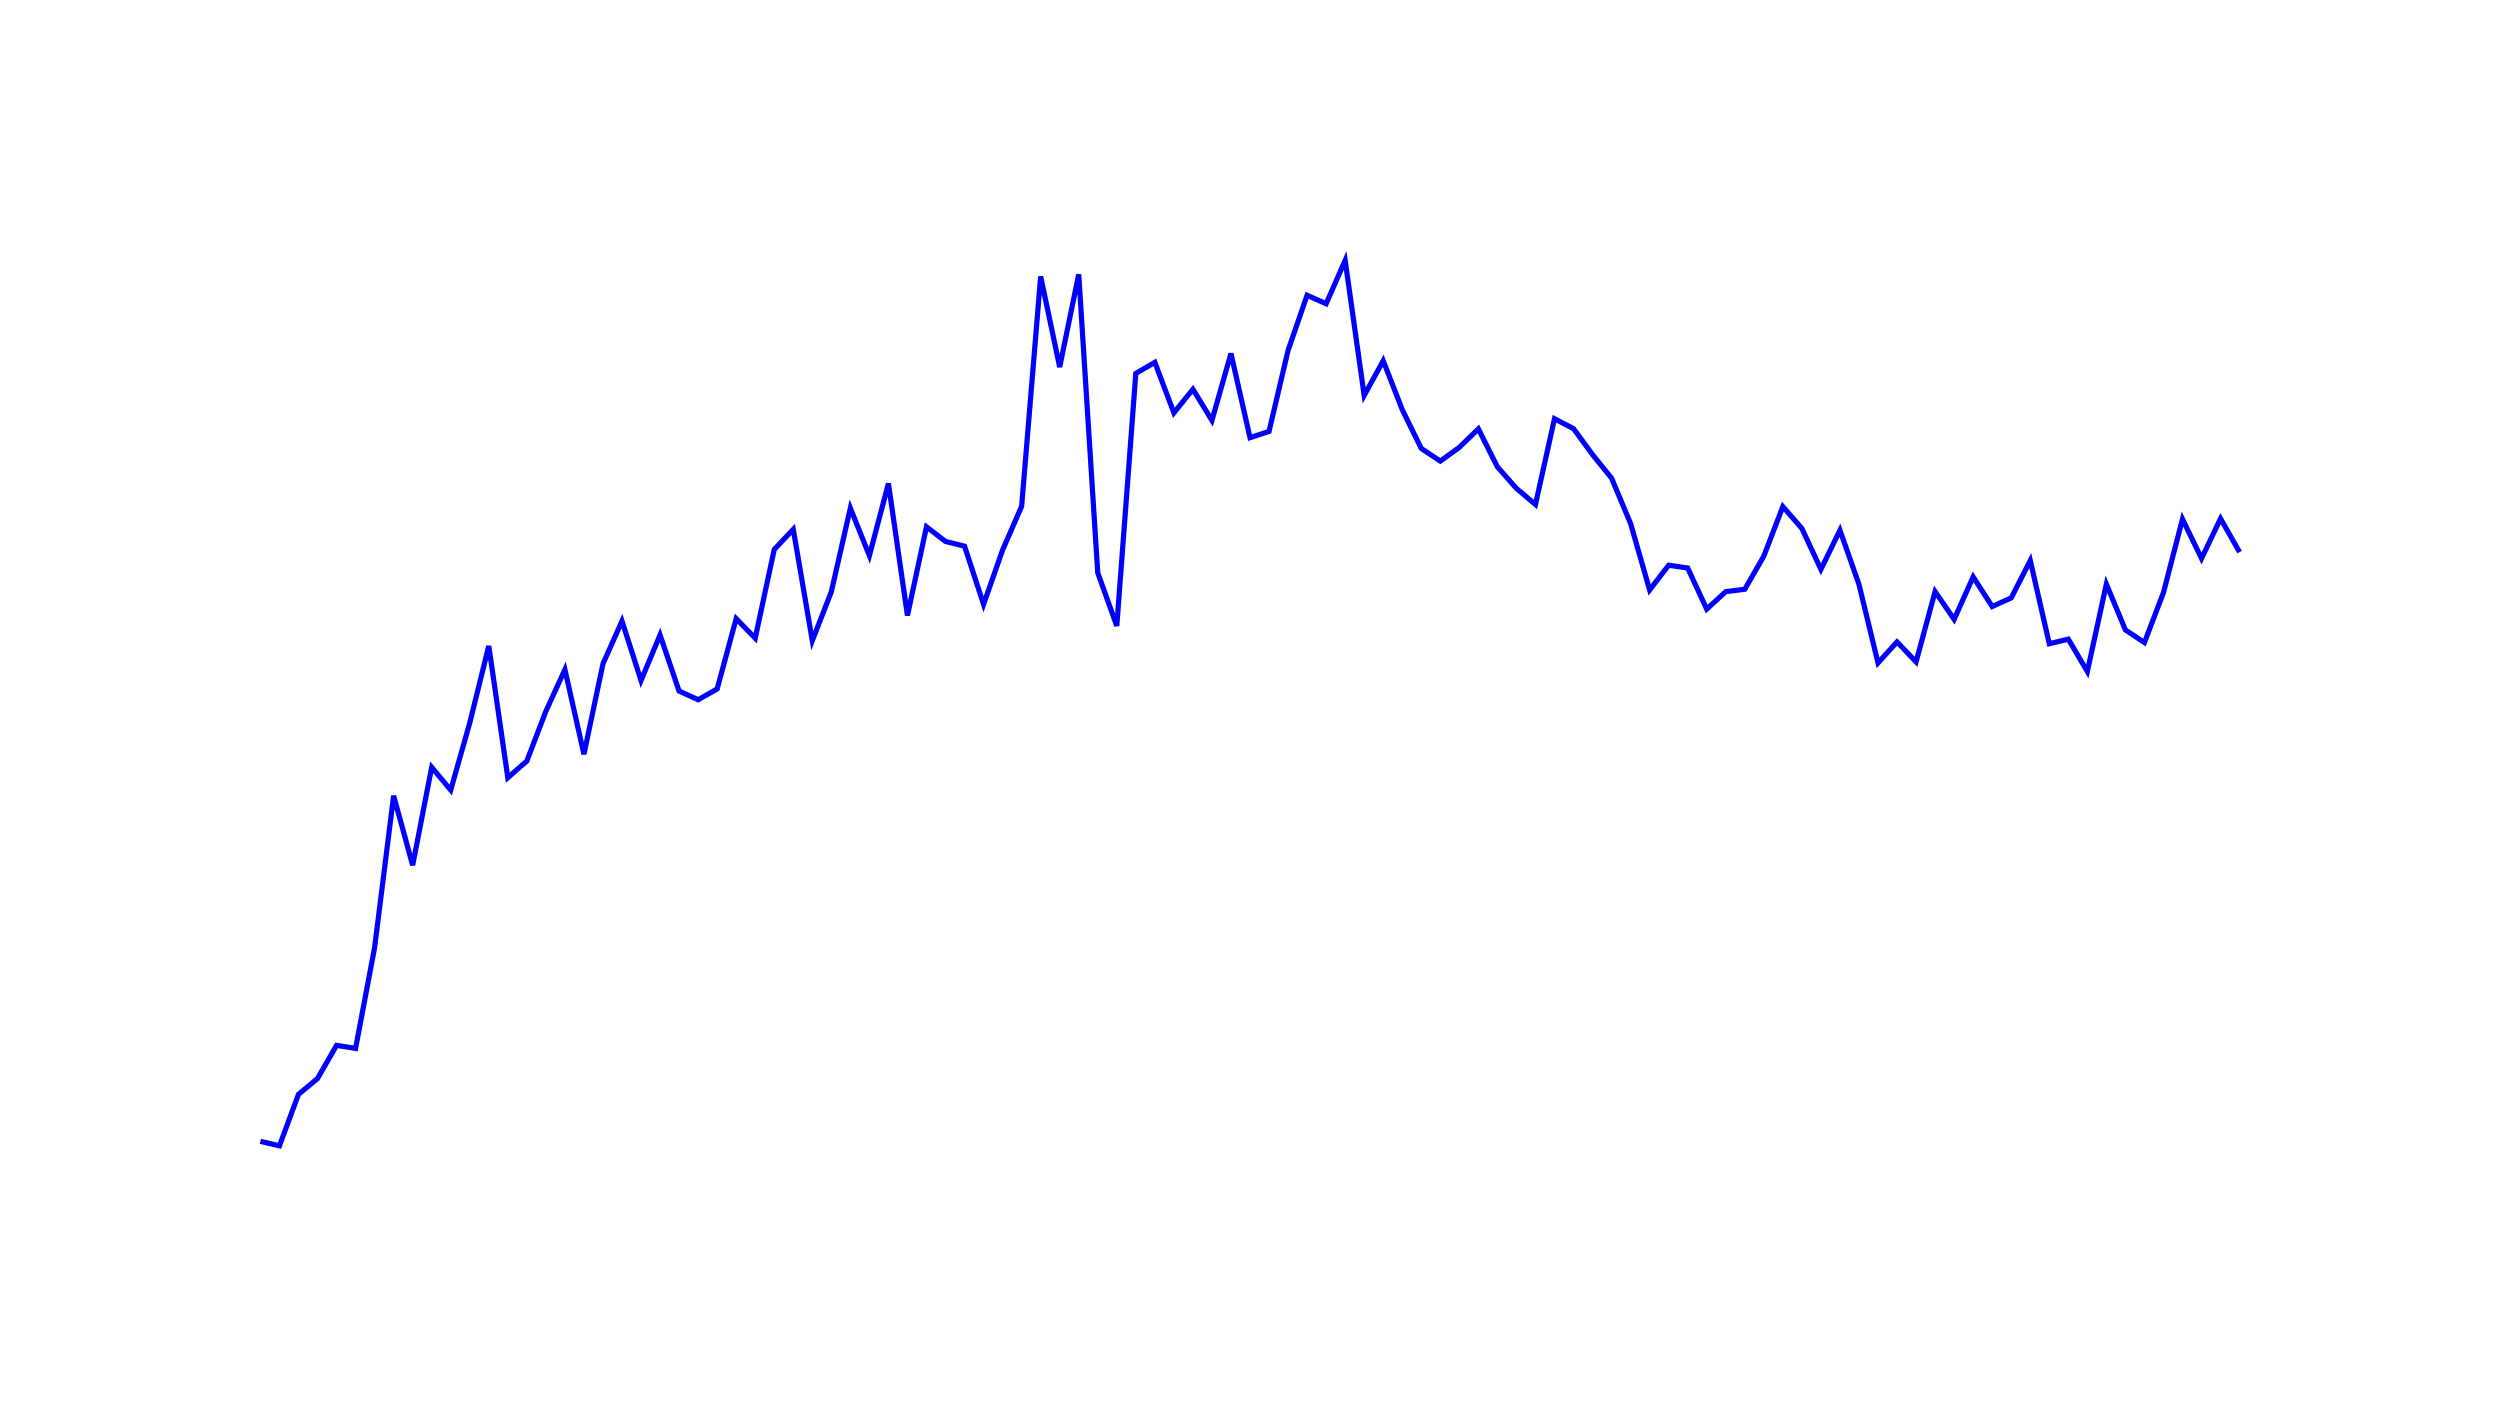
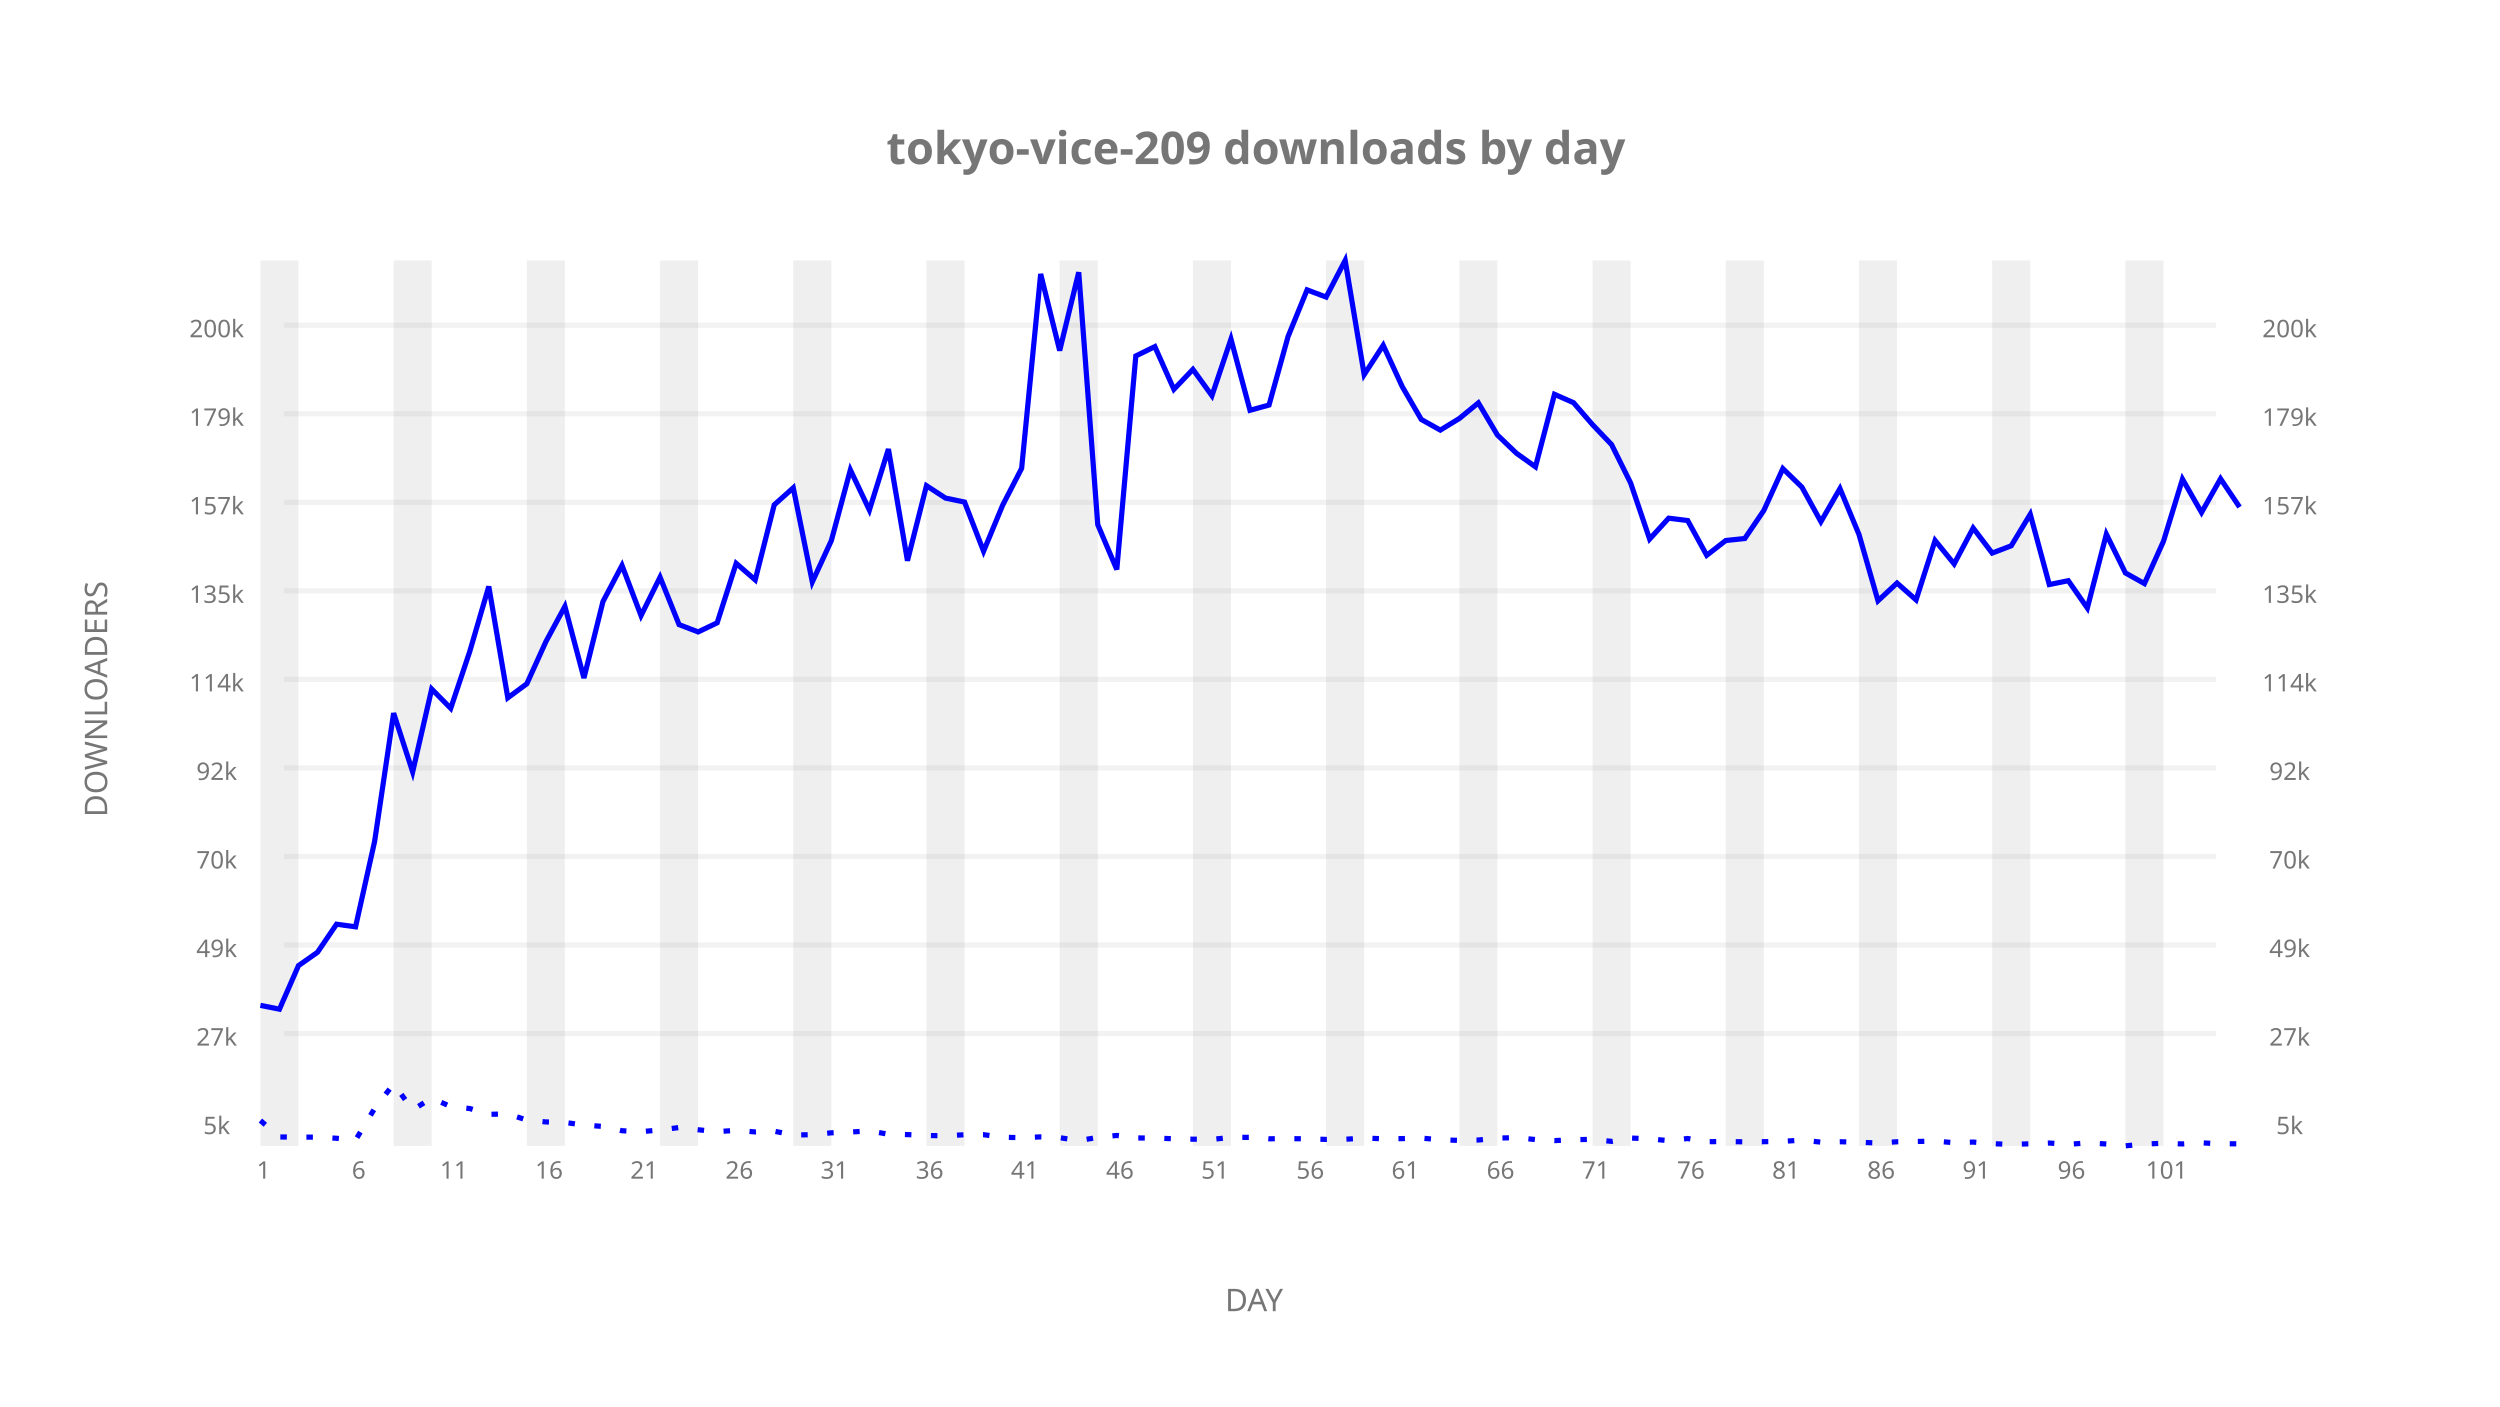
<svg xmlns="http://www.w3.org/2000/svg" xml:space="preserve" id="tokyo-vice-209-downloads-by-day-day" x="0px" y="0px" width="1920px" height="1080px" viewBox="0 0 1920 1080" enable-background="new 0 0 1920 1080" role="img">
+   <g id="annotations">
+     <text x="960" y="126" font-family="Atkinson Hyperlegible" font-size="26pt" text-anchor="middle" text-align="center" font-weight="600" font-style="normal" style="fill:rgb(118,118,118); fill-opacity:1; stroke:rgb(118,118,118); stroke-opacity:0; stroke-width:0.5"> tokyo-vice-209 downloads by day</text>
+     <g id="axes-lines">
+       <text x="960" y="1007" font-family="Atkinson Hyperlegible" font-size="18pt" text-anchor="middle" text-align="center" font-weight="500" font-style="normal" style="fill:rgb(118,118,118); fill-opacity:1; stroke:rgb(118,118,118); stroke-opacity:0; stroke-width:0.5"> DAY</text>
+       <text x="73" y="540" font-family="Atkinson Hyperlegible" font-size="18pt" text-anchor="middle" text-align="center" dominant-baseline="central" font-weight="500" font-style="normal" style="fill:rgb(118,118,118); fill-opacity:1; stroke:rgb(118,118,118); stroke-opacity:0; stroke-width:0.5" transform="rotate(-90,73,540)"> DOWNLOADERS</text>
+     </g>
+     <g id="tic-y-label-lines">
+       <line x1="218" y1="793.765" x2="1702" y2="793.765" style="fill:rgb(0,0,255); fill-opacity:0; stroke:rgb(242,242,242); stroke-opacity:1; stroke-width:4" />
+       <line x1="218" y1="725.765" x2="1702" y2="725.765" style="fill:rgb(0,0,255); fill-opacity:0; stroke:rgb(242,242,242); stroke-opacity:1; stroke-width:4" />
+       <line x1="218" y1="657.765" x2="1702" y2="657.765" style="fill:rgb(0,0,255); fill-opacity:0; stroke:rgb(242,242,242); stroke-opacity:1; stroke-width:4" />
+       <line x1="218" y1="589.765" x2="1702" y2="589.765" style="fill:rgb(0,0,255); fill-opacity:0; stroke:rgb(242,242,242); stroke-opacity:1; stroke-width:4" />
+       <line x1="218" y1="521.765" x2="1702" y2="521.765" style="fill:rgb(0,0,255); fill-opacity:0; stroke:rgb(242,242,242); stroke-opacity:1; stroke-width:4" />
+       <line x1="218" y1="453.765" x2="1702" y2="453.765" style="fill:rgb(0,0,255); fill-opacity:0; stroke:rgb(242,242,242); stroke-opacity:1; stroke-width:4" />
+       <line x1="218" y1="385.765" x2="1702" y2="385.765" style="fill:rgb(0,0,255); fill-opacity:0; stroke:rgb(242,242,242); stroke-opacity:1; stroke-width:4" />
+       <line x1="218" y1="317.765" x2="1702" y2="317.765" style="fill:rgb(0,0,255); fill-opacity:0; stroke:rgb(242,242,242); stroke-opacity:1; stroke-width:4" />
+       <line x1="218" y1="249.765" x2="1702" y2="249.765" style="fill:rgb(0,0,255); fill-opacity:0; stroke:rgb(242,242,242); stroke-opacity:1; stroke-width:4" />
+     </g>
+     <g id="tic-x-labels">
+       <text x="200" y="898" font-family="Atkinson Hyperlegible" font-size="14pt" text-anchor="middle" text-align="center" dominant-baseline="central" font-weight="400" font-style="normal" style="fill:rgb(118,118,118); fill-opacity:1; stroke:rgb(118,118,118); stroke-opacity:0; stroke-width:0.5"> 1</text>
+       <text x="273.077" y="898" font-family="Atkinson Hyperlegible" font-size="14pt" text-anchor="middle" text-align="center" dominant-baseline="central" font-weight="400" font-style="normal" style="fill:rgb(118,118,118); fill-opacity:1; stroke:rgb(118,118,118); stroke-opacity:0; stroke-width:0.5"> 6</text>
+       <text x="346.154" y="898" font-family="Atkinson Hyperlegible" font-size="14pt" text-anchor="middle" text-align="center" dominant-baseline="central" font-weight="400" font-style="normal" style="fill:rgb(118,118,118); fill-opacity:1; stroke:rgb(118,118,118); stroke-opacity:0; stroke-width:0.5"> 11</text>
+       <text x="419.231" y="898" font-family="Atkinson Hyperlegible" font-size="14pt" text-anchor="middle" text-align="center" dominant-baseline="central" font-weight="400" font-style="normal" style="fill:rgb(118,118,118); fill-opacity:1; stroke:rgb(118,118,118); stroke-opacity:0; stroke-width:0.5"> 16</text>
+       <text x="492.308" y="898" font-family="Atkinson Hyperlegible" font-size="14pt" text-anchor="middle" text-align="center" dominant-baseline="central" font-weight="400" font-style="normal" style="fill:rgb(118,118,118); fill-opacity:1; stroke:rgb(118,118,118); stroke-opacity:0; stroke-width:0.5"> 21</text>
+       <text x="565.385" y="898" font-family="Atkinson Hyperlegible" font-size="14pt" text-anchor="middle" text-align="center" dominant-baseline="central" font-weight="400" font-style="normal" style="fill:rgb(118,118,118); fill-opacity:1; stroke:rgb(118,118,118); stroke-opacity:0; stroke-width:0.5"> 26</text>
+       <text x="638.462" y="898" font-family="Atkinson Hyperlegible" font-size="14pt" text-anchor="middle" text-align="center" dominant-baseline="central" font-weight="400" font-style="normal" style="fill:rgb(118,118,118); fill-opacity:1; stroke:rgb(118,118,118); stroke-opacity:0; stroke-width:0.5"> 31</text>
+       <text x="711.538" y="898" font-family="Atkinson Hyperlegible" font-size="14pt" text-anchor="middle" text-align="center" dominant-baseline="central" font-weight="400" font-style="normal" style="fill:rgb(118,118,118); fill-opacity:1; stroke:rgb(118,118,118); stroke-opacity:0; stroke-width:0.5"> 36</text>
+       <text x="784.615" y="898" font-family="Atkinson Hyperlegible" font-size="14pt" text-anchor="middle" text-align="center" dominant-baseline="central" font-weight="400" font-style="normal" style="fill:rgb(118,118,118); fill-opacity:1; stroke:rgb(118,118,118); stroke-opacity:0; stroke-width:0.5"> 41</text>
+       <text x="857.692" y="898" font-family="Atkinson Hyperlegible" font-size="14pt" text-anchor="middle" text-align="center" dominant-baseline="central" font-weight="400" font-style="normal" style="fill:rgb(118,118,118); fill-opacity:1; stroke:rgb(118,118,118); stroke-opacity:0; stroke-width:0.5"> 46</text>
+       <text x="930.769" y="898" font-family="Atkinson Hyperlegible" font-size="14pt" text-anchor="middle" text-align="center" dominant-baseline="central" font-weight="400" font-style="normal" style="fill:rgb(118,118,118); fill-opacity:1; stroke:rgb(118,118,118); stroke-opacity:0; stroke-width:0.5"> 51</text>
+       <text x="1003.846" y="898" font-family="Atkinson Hyperlegible" font-size="14pt" text-anchor="middle" text-align="center" dominant-baseline="central" font-weight="400" font-style="normal" style="fill:rgb(118,118,118); fill-opacity:1; stroke:rgb(118,118,118); stroke-opacity:0; stroke-width:0.5"> 56</text>
+       <text x="1076.923" y="898" font-family="Atkinson Hyperlegible" font-size="14pt" text-anchor="middle" text-align="center" dominant-baseline="central" font-weight="400" font-style="normal" style="fill:rgb(118,118,118); fill-opacity:1; stroke:rgb(118,118,118); stroke-opacity:0; stroke-width:0.5"> 61</text>
+       <text x="1150" y="898" font-family="Atkinson Hyperlegible" font-size="14pt" text-anchor="middle" text-align="center" dominant-baseline="central" font-weight="400" font-style="normal" style="fill:rgb(118,118,118); fill-opacity:1; stroke:rgb(118,118,118); stroke-opacity:0; stroke-width:0.5"> 66</text>
+       <text x="1223.077" y="898" font-family="Atkinson Hyperlegible" font-size="14pt" text-anchor="middle" text-align="center" dominant-baseline="central" font-weight="400" font-style="normal" style="fill:rgb(118,118,118); fill-opacity:1; stroke:rgb(118,118,118); stroke-opacity:0; stroke-width:0.5"> 71</text>
+       <text x="1296.154" y="898" font-family="Atkinson Hyperlegible" font-size="14pt" text-anchor="middle" text-align="center" dominant-baseline="central" font-weight="400" font-style="normal" style="fill:rgb(118,118,118); fill-opacity:1; stroke:rgb(118,118,118); stroke-opacity:0; stroke-width:0.5"> 76</text>
+       <text x="1369.231" y="898" font-family="Atkinson Hyperlegible" font-size="14pt" text-anchor="middle" text-align="center" dominant-baseline="central" font-weight="400" font-style="normal" style="fill:rgb(118,118,118); fill-opacity:1; stroke:rgb(118,118,118); stroke-opacity:0; stroke-width:0.5"> 81</text>
+       <text x="1442.308" y="898" font-family="Atkinson Hyperlegible" font-size="14pt" text-anchor="middle" text-align="center" dominant-baseline="central" font-weight="400" font-style="normal" style="fill:rgb(118,118,118); fill-opacity:1; stroke:rgb(118,118,118); stroke-opacity:0; stroke-width:0.5"> 86</text>
+       <text x="1515.385" y="898" font-family="Atkinson Hyperlegible" font-size="14pt" text-anchor="middle" text-align="center" dominant-baseline="central" font-weight="400" font-style="normal" style="fill:rgb(118,118,118); fill-opacity:1; stroke:rgb(118,118,118); stroke-opacity:0; stroke-width:0.5"> 91</text>
+       <text x="1588.462" y="898" font-family="Atkinson Hyperlegible" font-size="14pt" text-anchor="middle" text-align="center" dominant-baseline="central" font-weight="400" font-style="normal" style="fill:rgb(118,118,118); fill-opacity:1; stroke:rgb(118,118,118); stroke-opacity:0; stroke-width:0.5"> 96</text>
+       <text x="1661.538" y="898" font-family="Atkinson Hyperlegible" font-size="14pt" text-anchor="middle" text-align="center" dominant-baseline="central" font-weight="400" font-style="normal" style="fill:rgb(118,118,118); fill-opacity:1; stroke:rgb(118,118,118); stroke-opacity:0; stroke-width:0.5"> 101</text>
+     </g>
+     <g id="tic-y-labels">
+       <text x="164" y="863.765" font-family="Atkinson Hyperlegible" font-size="14pt" text-anchor="middle" text-align="center" dominant-baseline="central" font-weight="400" font-style="normal" style="fill:rgb(118,118,118); fill-opacity:1; stroke:rgb(118,118,118); stroke-opacity:0; stroke-width:0.5"> 5k</text>
+       <text x="1756" y="863.765" font-family="Atkinson Hyperlegible" font-size="14pt" text-anchor="middle" text-align="center" dominant-baseline="central" font-weight="400" font-style="normal" style="fill:rgb(118,118,118); fill-opacity:1; stroke:rgb(118,118,118); stroke-opacity:0; stroke-width:0.5"> 5k</text>
+       <text x="164" y="795.765" font-family="Atkinson Hyperlegible" font-size="14pt" text-anchor="middle" text-align="center" dominant-baseline="central" font-weight="400" font-style="normal" style="fill:rgb(118,118,118); fill-opacity:1; stroke:rgb(118,118,118); stroke-opacity:0; stroke-width:0.5"> 27k</text>
+       <text x="1756" y="795.765" font-family="Atkinson Hyperlegible" font-size="14pt" text-anchor="middle" text-align="center" dominant-baseline="central" font-weight="400" font-style="normal" style="fill:rgb(118,118,118); fill-opacity:1; stroke:rgb(118,118,118); stroke-opacity:0; stroke-width:0.5"> 27k</text>
+       <text x="164" y="727.765" font-family="Atkinson Hyperlegible" font-size="14pt" text-anchor="middle" text-align="center" dominant-baseline="central" font-weight="400" font-style="normal" style="fill:rgb(118,118,118); fill-opacity:1; stroke:rgb(118,118,118); stroke-opacity:0; stroke-width:0.5"> 49k</text>
+       <text x="1756" y="727.765" font-family="Atkinson Hyperlegible" font-size="14pt" text-anchor="middle" text-align="center" dominant-baseline="central" font-weight="400" font-style="normal" style="fill:rgb(118,118,118); fill-opacity:1; stroke:rgb(118,118,118); stroke-opacity:0; stroke-width:0.5"> 49k</text>
+       <text x="164" y="659.765" font-family="Atkinson Hyperlegible" font-size="14pt" text-anchor="middle" text-align="center" dominant-baseline="central" font-weight="400" font-style="normal" style="fill:rgb(118,118,118); fill-opacity:1; stroke:rgb(118,118,118); stroke-opacity:0; stroke-width:0.5"> 70k</text>
+       <text x="1756" y="659.765" font-family="Atkinson Hyperlegible" font-size="14pt" text-anchor="middle" text-align="center" dominant-baseline="central" font-weight="400" font-style="normal" style="fill:rgb(118,118,118); fill-opacity:1; stroke:rgb(118,118,118); stroke-opacity:0; stroke-width:0.5"> 70k</text>
+       <text x="164" y="591.765" font-family="Atkinson Hyperlegible" font-size="14pt" text-anchor="middle" text-align="center" dominant-baseline="central" font-weight="400" font-style="normal" style="fill:rgb(118,118,118); fill-opacity:1; stroke:rgb(118,118,118); stroke-opacity:0; stroke-width:0.5"> 92k</text>
+       <text x="1756" y="591.765" font-family="Atkinson Hyperlegible" font-size="14pt" text-anchor="middle" text-align="center" dominant-baseline="central" font-weight="400" font-style="normal" style="fill:rgb(118,118,118); fill-opacity:1; stroke:rgb(118,118,118); stroke-opacity:0; stroke-width:0.5"> 92k</text>
+       <text x="164" y="523.765" font-family="Atkinson Hyperlegible" font-size="14pt" text-anchor="middle" text-align="center" dominant-baseline="central" font-weight="400" font-style="normal" style="fill:rgb(118,118,118); fill-opacity:1; stroke:rgb(118,118,118); stroke-opacity:0; stroke-width:0.5"> 114k</text>
+       <text x="1756" y="523.765" font-family="Atkinson Hyperlegible" font-size="14pt" text-anchor="middle" text-align="center" dominant-baseline="central" font-weight="400" font-style="normal" style="fill:rgb(118,118,118); fill-opacity:1; stroke:rgb(118,118,118); stroke-opacity:0; stroke-width:0.5"> 114k</text>
+       <text x="164" y="455.765" font-family="Atkinson Hyperlegible" font-size="14pt" text-anchor="middle" text-align="center" dominant-baseline="central" font-weight="400" font-style="normal" style="fill:rgb(118,118,118); fill-opacity:1; stroke:rgb(118,118,118); stroke-opacity:0; stroke-width:0.5"> 135k</text>
+       <text x="1756" y="455.765" font-family="Atkinson Hyperlegible" font-size="14pt" text-anchor="middle" text-align="center" dominant-baseline="central" font-weight="400" font-style="normal" style="fill:rgb(118,118,118); fill-opacity:1; stroke:rgb(118,118,118); stroke-opacity:0; stroke-width:0.5"> 135k</text>
+       <text x="164" y="387.765" font-family="Atkinson Hyperlegible" font-size="14pt" text-anchor="middle" text-align="center" dominant-baseline="central" font-weight="400" font-style="normal" style="fill:rgb(118,118,118); fill-opacity:1; stroke:rgb(118,118,118); stroke-opacity:0; stroke-width:0.5"> 157k</text>
+       <text x="1756" y="387.765" font-family="Atkinson Hyperlegible" font-size="14pt" text-anchor="middle" text-align="center" dominant-baseline="central" font-weight="400" font-style="normal" style="fill:rgb(118,118,118); fill-opacity:1; stroke:rgb(118,118,118); stroke-opacity:0; stroke-width:0.5"> 157k</text>
+       <text x="164" y="319.765" font-family="Atkinson Hyperlegible" font-size="14pt" text-anchor="middle" text-align="center" dominant-baseline="central" font-weight="400" font-style="normal" style="fill:rgb(118,118,118); fill-opacity:1; stroke:rgb(118,118,118); stroke-opacity:0; stroke-width:0.5"> 179k</text>
+       <text x="1756" y="319.765" font-family="Atkinson Hyperlegible" font-size="14pt" text-anchor="middle" text-align="center" dominant-baseline="central" font-weight="400" font-style="normal" style="fill:rgb(118,118,118); fill-opacity:1; stroke:rgb(118,118,118); stroke-opacity:0; stroke-width:0.5"> 179k</text>
+       <text x="164" y="251.765" font-family="Atkinson Hyperlegible" font-size="14pt" text-anchor="middle" text-align="center" dominant-baseline="central" font-weight="400" font-style="normal" style="fill:rgb(118,118,118); fill-opacity:1; stroke:rgb(118,118,118); stroke-opacity:0; stroke-width:0.5"> 200k</text>
+       <text x="1756" y="251.765" font-family="Atkinson Hyperlegible" font-size="14pt" text-anchor="middle" text-align="center" dominant-baseline="central" font-weight="400" font-style="normal" style="fill:rgb(118,118,118); fill-opacity:1; stroke:rgb(118,118,118); stroke-opacity:0; stroke-width:0.5"> 200k</text>
+     </g>
+   </g>
+   <g id="weekend-bands-tokyo-vice-209 downloads by day">
+     <rect x="200" y="200" width="29.231" height="680" style="fill:rgb(148,148,148); fill-opacity:0.15; stroke:rgb(148,148,148); stroke-opacity:0; stroke-width:0" />
+     <rect x="302.308" y="200" width="29.231" height="680" style="fill:rgb(148,148,148); fill-opacity:0.15; stroke:rgb(148,148,148); stroke-opacity:0; stroke-width:0" />
+     <rect x="404.615" y="200" width="29.231" height="680" style="fill:rgb(148,148,148); fill-opacity:0.15; stroke:rgb(148,148,148); stroke-opacity:0; stroke-width:0" />
+     <rect x="506.923" y="200" width="29.231" height="680" style="fill:rgb(148,148,148); fill-opacity:0.15; stroke:rgb(148,148,148); stroke-opacity:0; stroke-width:0" />
+     <rect x="609.231" y="200" width="29.231" height="680" style="fill:rgb(148,148,148); fill-opacity:0.15; stroke:rgb(148,148,148); stroke-opacity:0; stroke-width:0" />
+     <rect x="711.538" y="200" width="29.231" height="680" style="fill:rgb(148,148,148); fill-opacity:0.15; stroke:rgb(148,148,148); stroke-opacity:0; stroke-width:0" />
+     <rect x="813.846" y="200" width="29.231" height="680" style="fill:rgb(148,148,148); fill-opacity:0.15; stroke:rgb(148,148,148); stroke-opacity:0; stroke-width:0" />
+     <rect x="916.154" y="200" width="29.231" height="680" style="fill:rgb(148,148,148); fill-opacity:0.15; stroke:rgb(148,148,148); stroke-opacity:0; stroke-width:0" />
+     <rect x="1018.462" y="200" width="29.231" height="680" style="fill:rgb(148,148,148); fill-opacity:0.15; stroke:rgb(148,148,148); stroke-opacity:0; stroke-width:0" />
+     <rect x="1120.769" y="200" width="29.231" height="680" style="fill:rgb(148,148,148); fill-opacity:0.15; stroke:rgb(148,148,148); stroke-opacity:0; stroke-width:0" />
+     <rect x="1223.077" y="200" width="29.231" height="680" style="fill:rgb(148,148,148); fill-opacity:0.15; stroke:rgb(148,148,148); stroke-opacity:0; stroke-width:0" />
+     <rect x="1325.385" y="200" width="29.231" height="680" style="fill:rgb(148,148,148); fill-opacity:0.15; stroke:rgb(148,148,148); stroke-opacity:0; stroke-width:0" />
+     <rect x="1427.692" y="200" width="29.231" height="680" style="fill:rgb(148,148,148); fill-opacity:0.15; stroke:rgb(148,148,148); stroke-opacity:0; stroke-width:0" />
+     <rect x="1530" y="200" width="29.231" height="680" style="fill:rgb(148,148,148); fill-opacity:0.15; stroke:rgb(148,148,148); stroke-opacity:0; stroke-width:0" />
+     <rect x="1632.308" y="200" width="29.231" height="680" style="fill:rgb(148,148,148); fill-opacity:0.15; stroke:rgb(148,148,148); stroke-opacity:0; stroke-width:0" />
+   </g>
  <g id="polyline-tokyo-vice-209 downloads by day">
-     <polyline points="200,876.553 214.615,880 229.231,840.462 243.846,828.317 258.462,802.852 273.077,805.205 287.692,727.749 302.308,611.148 316.923,664.503 331.538,589.259 346.154,606.771 360.769,555.177 375.385,496.081 390,597.239 404.615,584.456 419.231,546.256 433.846,514.246 448.462,579.245 463.077,509.806 477.692,476.994 492.308,522.588 506.923,487.672 521.538,530.757 536.154,537.383 550.769,529.126 565.385,475.127 580,490.122 594.615,421.976 609.231,406.536 623.846,492.016 638.462,454.461 653.077,390.251 667.692,426.716 682.308,371.334 696.923,472.721 711.538,404.601 726.154,415.842 740.769,419.459 755.385,464.112 770,422.402 784.615,388.842 799.231,212.316 813.846,281.885 828.462,210.726 843.077,439.966 857.692,480.701 872.308,286.773 886.923,278.286 901.538,317.064 916.154,298.959 930.769,322.831 945.385,271.474 960,336.114 974.615,331.326 989.231,269.124 1003.85,226.759 1018.46,233.293 1033.08,200 1047.69,303.718 1062.31,277.082 1076.92,314.611 1091.54,344.427 1106.15,354.111 1120.77,343.556 1135.38,329.391 1150,358.555 1164.62,375.129 1179.23,387.438 1193.85,321.619 1208.46,329.198 1223.08,349.167 1237.69,367.25 1252.31,402.114 1266.92,453.064 1281.54,434.091 1296.15,436.234 1310.77,467.792 1325.38,454.39 1340,452.545 1354.62,427.079 1369.23,389.068 1383.85,405.876 1398.46,437.253 1413.08,407.225 1427.69,448.842 1442.31,509.105 1456.92,493.013 1471.54,508.297 1486.15,454.342 1500.77,475.645 1515.38,443.053 1530,465.783 1544.62,459.179 1559.23,430.511 1573.85,494.365 1588.46,490.885 1603.08,515.691 1617.69,448.605 1632.31,483.792 1646.92,493.48 1661.54,455.069 1676.15,398.66 1690.77,428.918 1705.38,398.286 1720,424.029 " style="fill:rgb(0,0,255); fill-opacity:0; stroke:rgb(0,0,255); stroke-opacity:1; stroke-width:4" />
+     <polyline points="200,772.134 214.615,775.049 229.231,741.613 243.846,731.342 258.462,709.807 273.077,711.797 287.692,646.296 302.308,547.691 316.923,592.811 331.538,529.181 346.154,543.99 360.769,500.359 375.385,450.384 390,535.929 404.615,525.119 419.231,492.815 433.846,465.745 448.462,520.712 463.077,461.99 477.692,434.243 492.308,472.8 506.923,443.273 521.538,479.708 536.154,485.312 550.769,478.329 565.385,432.663 580,445.344 594.615,387.716 609.231,374.659 623.846,446.946 638.462,415.187 653.077,360.887 667.692,391.725 682.308,344.89 696.923,430.629 711.538,373.023 726.154,382.529 740.769,385.588 755.385,423.349 770,388.076 784.615,359.696 799.231,210.415 813.846,269.247 828.462,209.07 843.077,402.929 857.692,437.377 872.308,273.381 886.923,266.203 901.538,298.997 916.154,283.686 930.769,303.873 945.385,260.443 960,315.106 974.615,311.057 989.231,258.456 1003.85,222.629 1018.46,228.154 1033.08,200 1047.69,287.71 1062.31,265.185 1076.92,296.922 1091.54,322.136 1106.15,330.326 1120.77,321.4 1135.38,309.421 1150,334.084 1164.62,348.1 1179.23,358.508 1193.85,302.848 1208.46,309.258 1223.08,326.145 1237.69,341.437 1252.31,370.92 1266.92,414.006 1281.54,397.962 1296.15,399.773 1310.77,426.461 1325.38,415.128 1340,413.567 1354.62,392.032 1369.23,359.888 1383.85,374.101 1398.46,400.635 1413.08,375.242 1427.69,410.436 1442.31,461.398 1456.92,447.789 1471.54,460.714 1486.15,415.087 1500.77,433.102 1515.38,405.54 1530,424.762 1544.62,419.177 1559.23,394.934 1573.85,448.933 1588.46,445.99 1603.08,466.967 1617.69,410.235 1632.31,439.991 1646.92,448.184 1661.54,415.701 1676.15,367.999 1690.77,393.586 1705.38,367.682 1720,389.452 " style="fill:rgb(0,0,255); fill-opacity:0; stroke:rgb(0,0,255); stroke-opacity:1; stroke-width:4" />
+   </g>
+   <g id="polyline-tokyo-vice-209 downloads by day uploaders">
+     <polyline points="200,860.565 214.615,873.186 229.231,873.318 243.846,873.34 258.462,874.189 273.077,875.549 287.692,851.357 302.308,832.432 316.923,852.385 331.538,843.333 346.154,849.849 360.769,851.354 375.385,855.817 390,855.459 404.615,860.245 419.231,861.646 433.846,862.05 448.462,864.044 463.077,865.1 477.692,868.413 492.308,869.106 506.923,867.824 521.538,865.937 536.154,867.658 550.769,869.109 565.385,868.096 580,869.322 594.615,868.773 609.231,871.647 623.846,871.472 638.462,870.002 653.077,869.422 667.692,868.482 682.308,871.099 696.923,871.368 711.538,872.074 726.154,872.274 740.769,871.488 755.385,871.45 770,873.415 784.615,873.732 799.231,873.136 813.846,873.75 828.462,875.954 843.077,873.55 857.692,872.027 872.308,873.945 886.923,874.017 901.538,874.575 916.154,874.904 930.769,875.067 945.385,873.506 960,873.497 974.615,874.597 989.231,874.452 1003.85,874.622 1018.46,875.076 1033.08,874.951 1047.69,874.014 1062.31,874.581 1076.92,874.452 1091.54,874.045 1106.15,875.38 1120.77,875.816 1135.38,875.528 1150,874.08 1164.62,873.675 1179.23,875.198 1193.85,875.985 1208.46,875.286 1223.08,875.02 1237.69,876.574 1252.31,874.007 1266.92,874.619 1281.54,876.048 1296.15,874.374 1310.77,876.819 1325.38,876.712 1340,876.925 1354.62,876.816 1369.23,876.543 1383.85,875.618 1398.46,877.173 1413.08,876.86 1427.69,877.223 1442.31,877.85 1456.92,876.875 1471.54,876.653 1486.15,876.38 1500.77,877.587 1515.38,877.117 1530,878.348 1544.62,878.909 1559.23,878.436 1573.85,877.853 1588.46,878.847 1603.08,877.759 1617.69,878.574 1632.31,880 1646.92,878.63 1661.54,878.035 1676.15,878.539 1690.77,877.684 1705.38,878.489 1720,878.395 " stroke-dasharray="5 15" style="fill:rgb(0,0,255); fill-opacity:0; stroke:rgb(0,0,255); stroke-opacity:1; stroke-width:4" />
  </g>
</svg>
